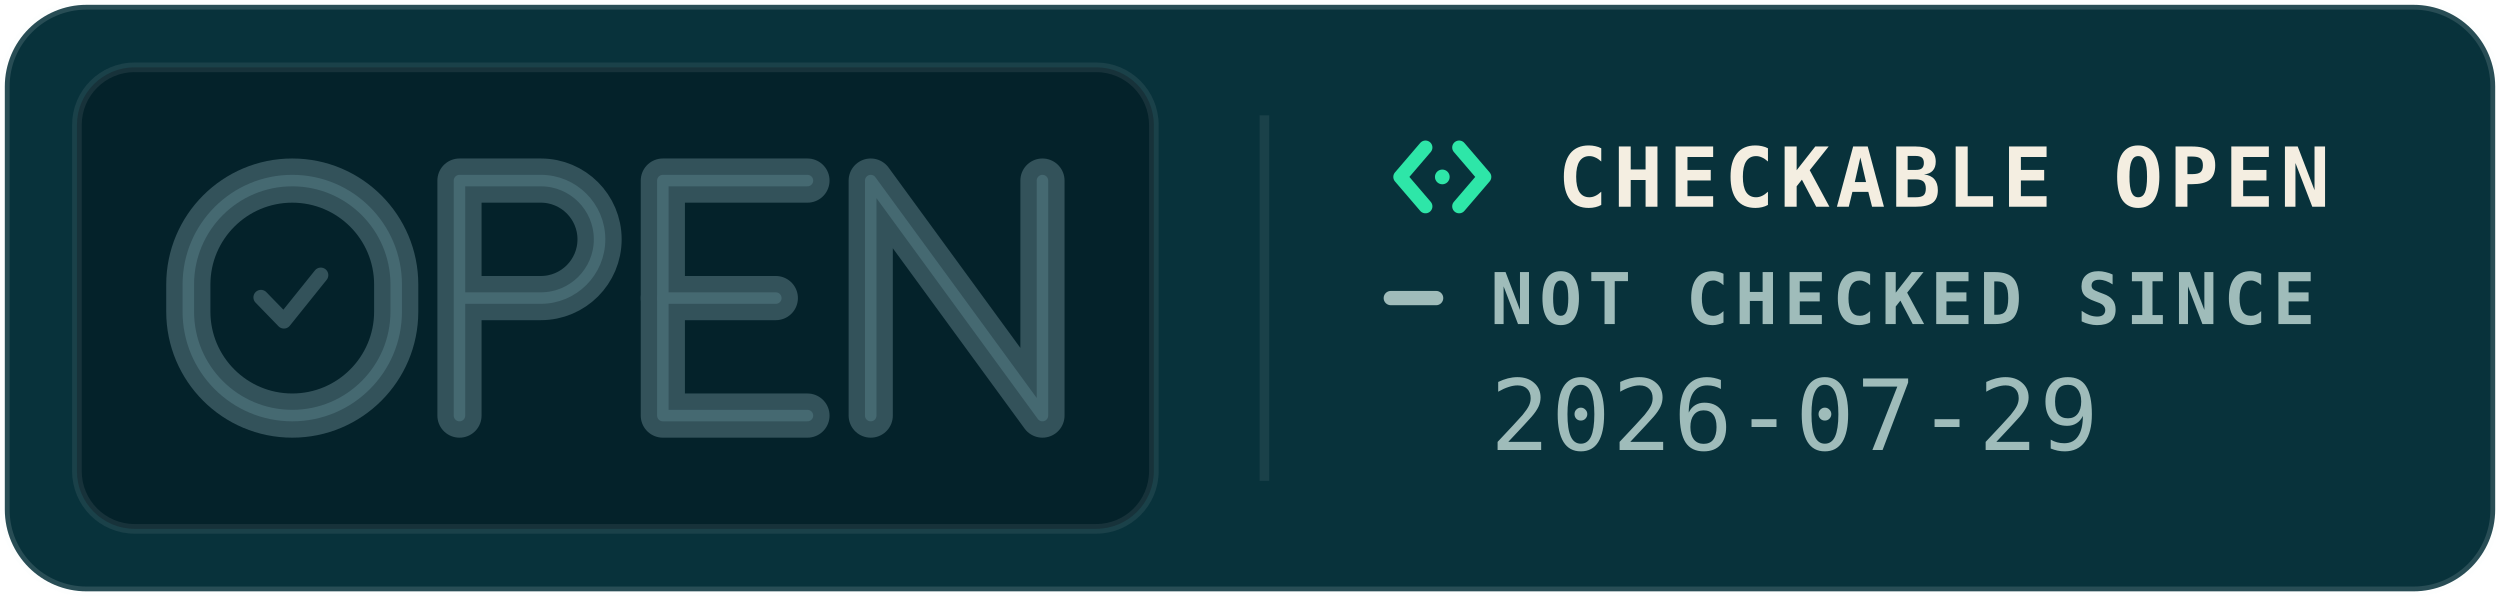
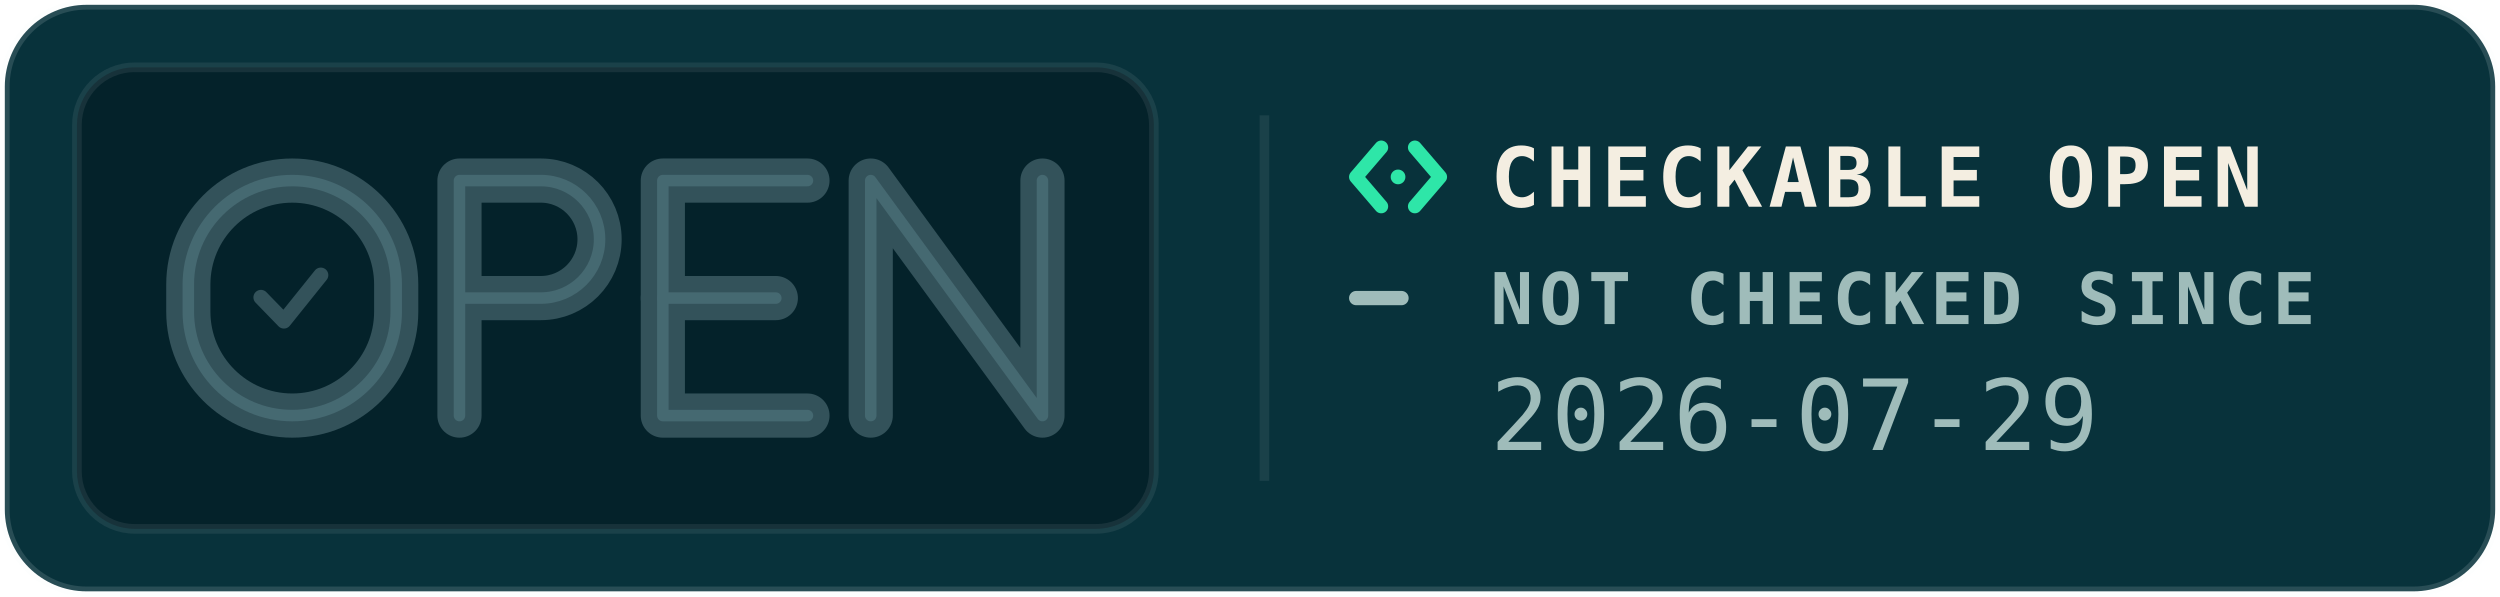
<svg xmlns="http://www.w3.org/2000/svg" xmlns:xlink="http://www.w3.org/1999/xlink" width="260" height="62" viewBox="0 0 260 62" role="img" aria-label="Checkable Open: not checked since 2026-07-29.">
  <defs>
    <filter id="halo" x="-70%" y="-70%" width="240%" height="240%">
      <feGaussianBlur stdDeviation="5.5" />
    </filter>
    <filter id="bloom" x="-50%" y="-50%" width="200%" height="200%">
      <feGaussianBlur stdDeviation="2" />
    </filter>
    <radialGradient id="spill" cx="50%" cy="50%" r="50%">
      <stop offset="0" stop-color="#2ee6a8" stop-opacity=".17" />
      <stop offset="1" stop-color="#2ee6a8" stop-opacity="0" />
    </radialGradient>
    <clipPath id="body">
      <rect x="0" y="0" width="260" height="62" rx="9" />
    </clipPath>
  </defs>
  <rect x=".5" y=".5" width="259" height="61" rx="8.5" fill="#08323b" stroke="rgba(238,246,244,.14)" />
  <g clip-path="url(#body)">
    <rect x="8" y="7" width="112" height="48" rx="6" fill="#04222a" stroke="rgba(238,246,244,.08)" />
    <defs>
      <filter id="tgended" x="-90%" y="-90%" width="280%" height="280%">
        <feGaussianBlur stdDeviation="0.865" />
      </filter>
      <g id="tubeended" fill="none" stroke-linecap="round" stroke-linejoin="round">
        <g transform="translate(19.585,18.78) scale(0.94)">
          <rect x="0" y="0" width="23" height="26" rx="11.5" />
          <path d="M30 26 V0 H39 A6.5 6.5 0 0 1 39 13 H30" />
          <path d="M68.5 0 H52.5 V26 H68.5" />
          <path d="M52.5 13 H65" />
          <path d="M75.5 26 V0 L94.5 26 V0" />
        </g>
      </g>
      <g id="tickended" fill="none" stroke-linecap="round" stroke-linejoin="round">
        <g transform="translate(19.585,18.78) scale(0.94)">
          <g transform="translate(11.5,13) scale(0.77) translate(-11.5,-13)">
            <path d="M7 12.9 L10.3 16.3 L15.6 9.7" />
          </g>
        </g>
      </g>
    </defs>
    <use href="#tubeended" xlink:href="#tubeended" stroke="#33525a" stroke-width="4.888" opacity="1" />
    <use href="#tubeended" xlink:href="#tubeended" stroke="#5c848d" stroke-width="1.271" opacity=".45" />
    <use href="#tickended" xlink:href="#tickended" stroke="#33525a" stroke-width="2.162" opacity="1" />
  </g>
  <path d="M131.5 12 V50" stroke="rgba(238,246,244,.08)" stroke-width="1" />
-   <g transform="translate(143,11.4) scale(0.21875)" fill="none" stroke="#2ee6a8" stroke-width="6.6" stroke-linecap="round" stroke-linejoin="round">
+   <g transform="translate(138.397,11.4) scale(0.21875)" fill="none" stroke="#2ee6a8" stroke-width="6.6" stroke-linecap="round" stroke-linejoin="round">
    <path d="M24 18 L12 32 L24 46" />
    <path d="M40 18 L52 32 L40 46" />
    <circle cx="32" cy="32" r="3.5" fill="#2ee6a8" stroke="none" />
  </g>
-   <text x="162" y="21.5" font-family="ui-monospace,'IBM Plex Mono',SFMono-Regular,Menlo,Consolas,monospace" font-size="8.6" letter-spacing=".07em" fill="#f4eee1" font-weight="600">CHECKABLE OPEN</text>
-   <rect x="143.9" y="30.256" width="6.2" height="1.488" rx="0.744" fill="#9fbcba" />
+   <text x="155" y="21.5" font-family="ui-monospace,'IBM Plex Mono',SFMono-Regular,Menlo,Consolas,monospace" font-size="8.6" letter-spacing=".07em" fill="#f4eee1" font-weight="600">CHECKABLE OPEN</text>
+   <rect x="140.3" y="30.256" width="6.2" height="1.488" rx="0.744" fill="#9fbcba" />
  <text x="155" y="33.7" font-family="ui-monospace,'IBM Plex Mono',SFMono-Regular,Menlo,Consolas,monospace" font-size="7.4" letter-spacing=".085em" fill="#9fbcba" font-weight="600">NOT CHECKED SINCE</text>
  <text x="155" y="46.8" font-family="ui-monospace,'IBM Plex Mono',SFMono-Regular,Menlo,Consolas,monospace" font-size="10.2" letter-spacing=".02em" fill="#9fbcba">2026-07-29</text>
</svg>
